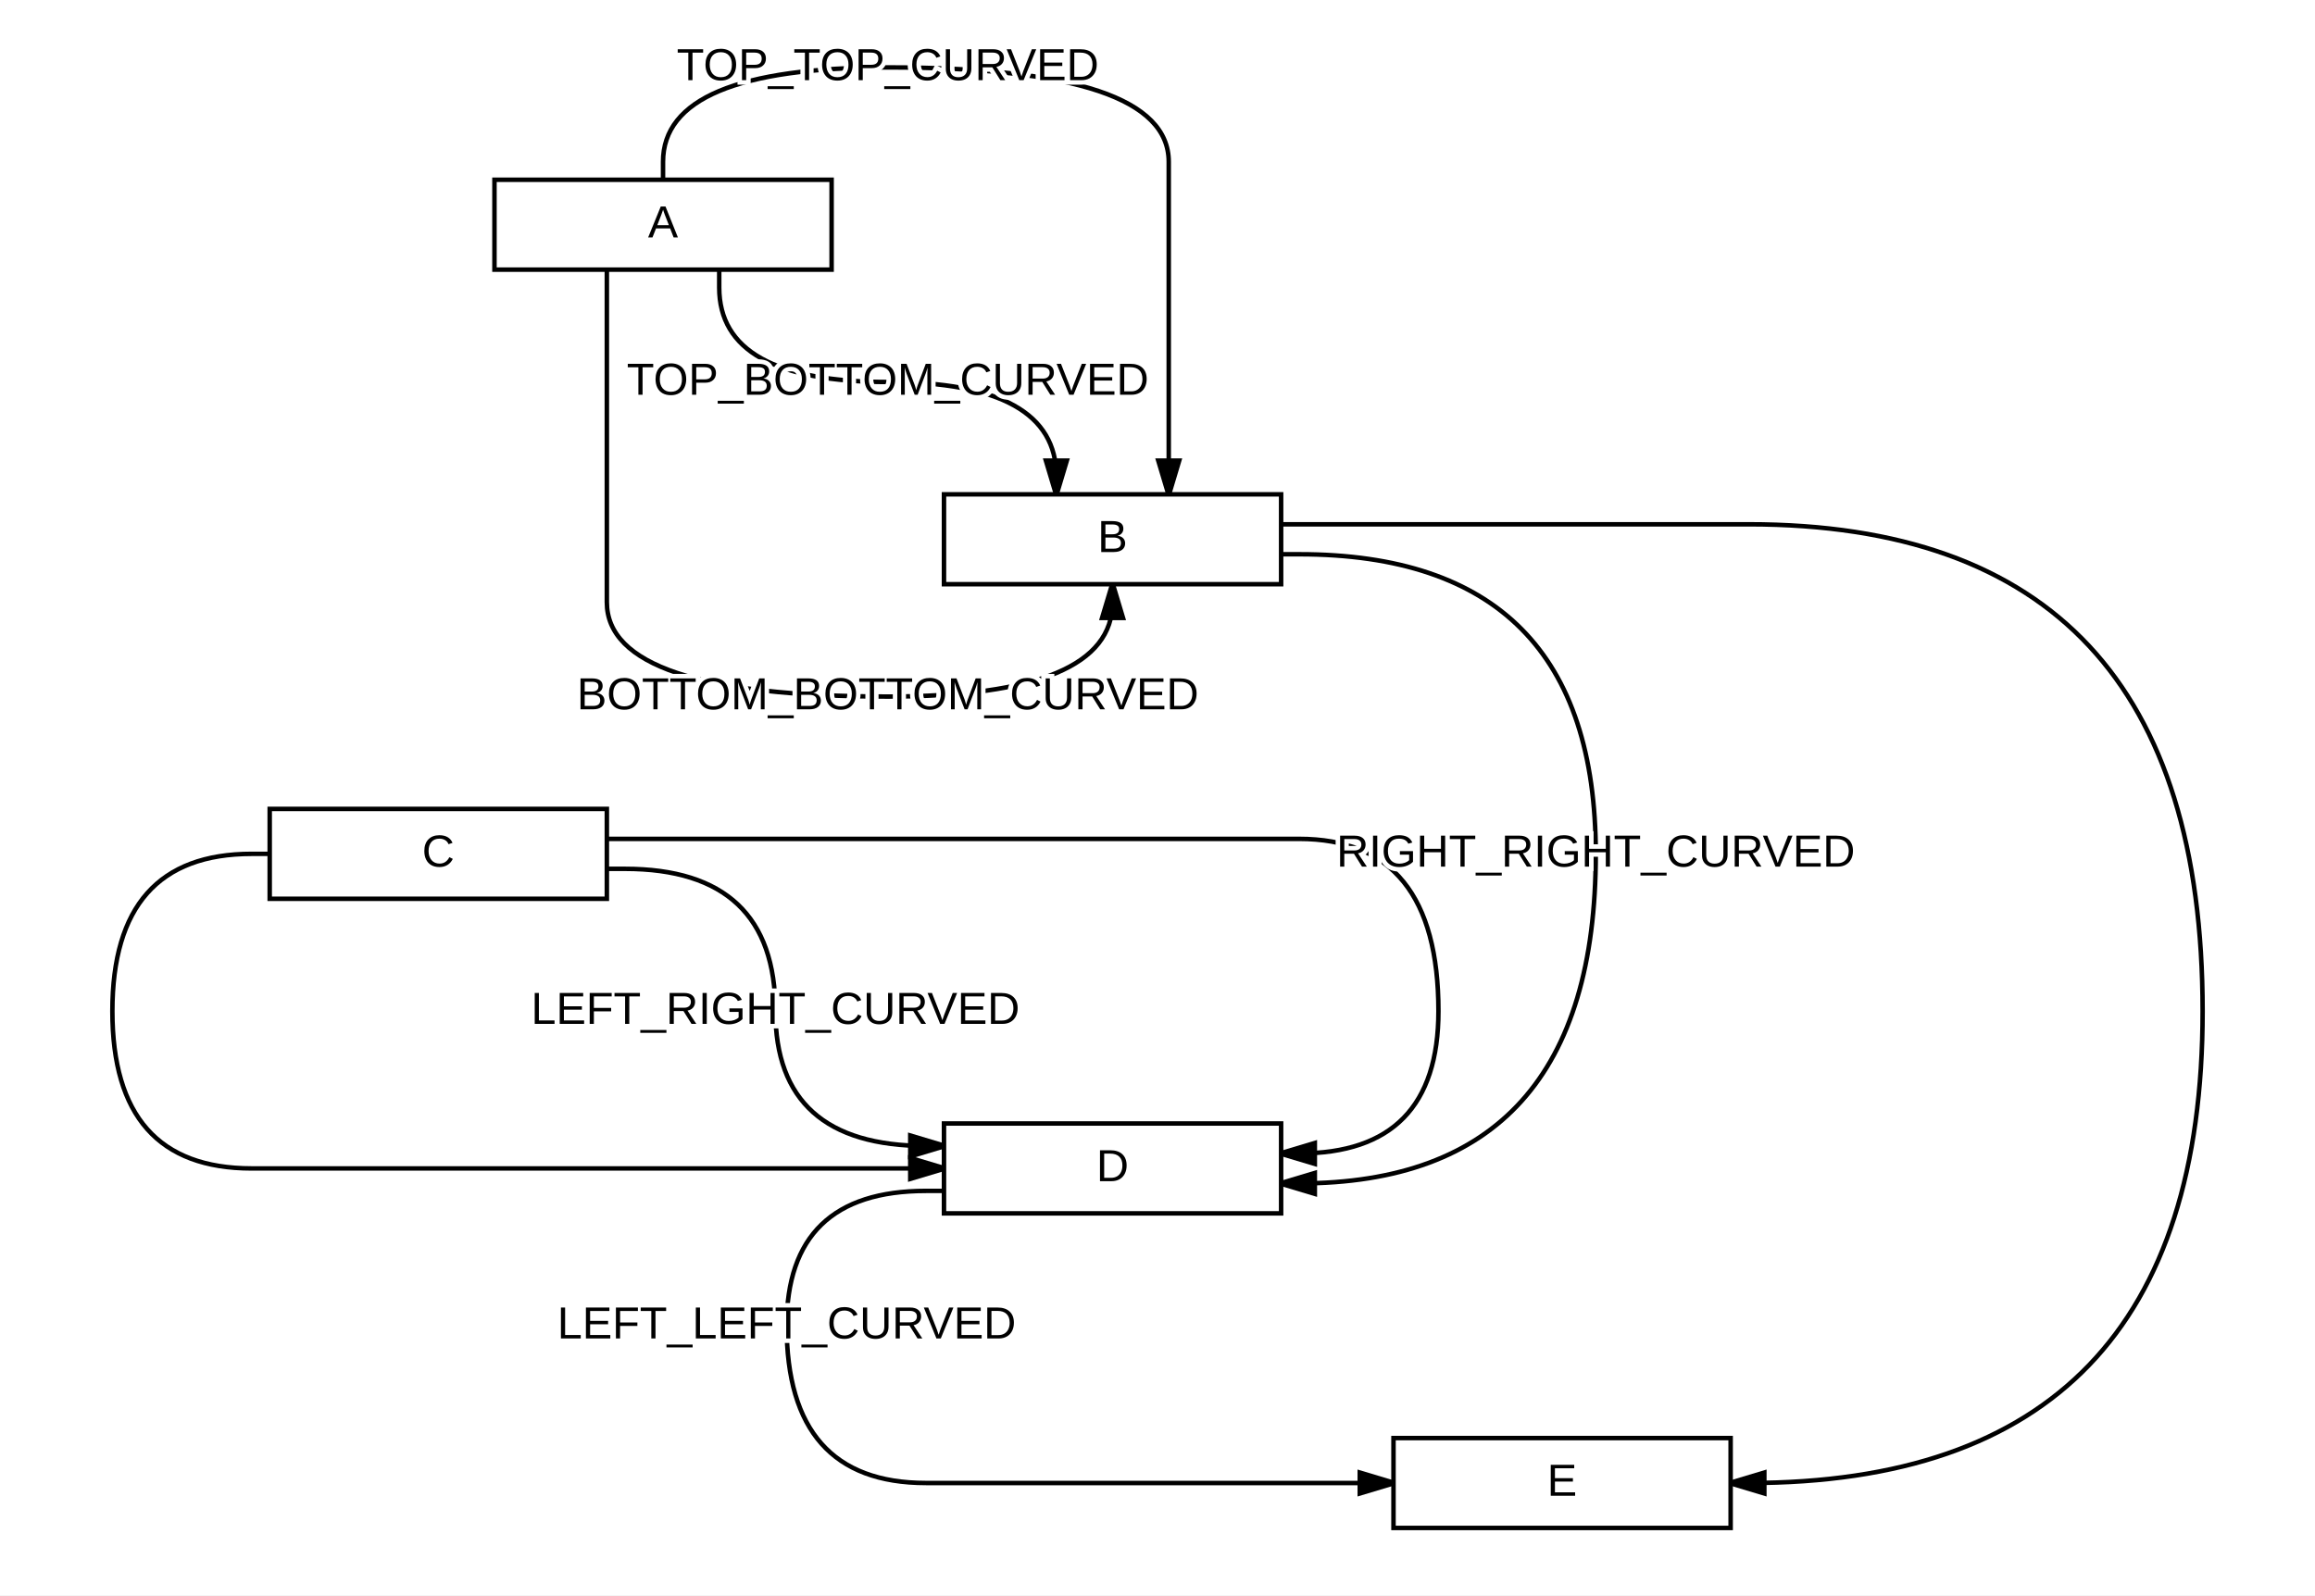
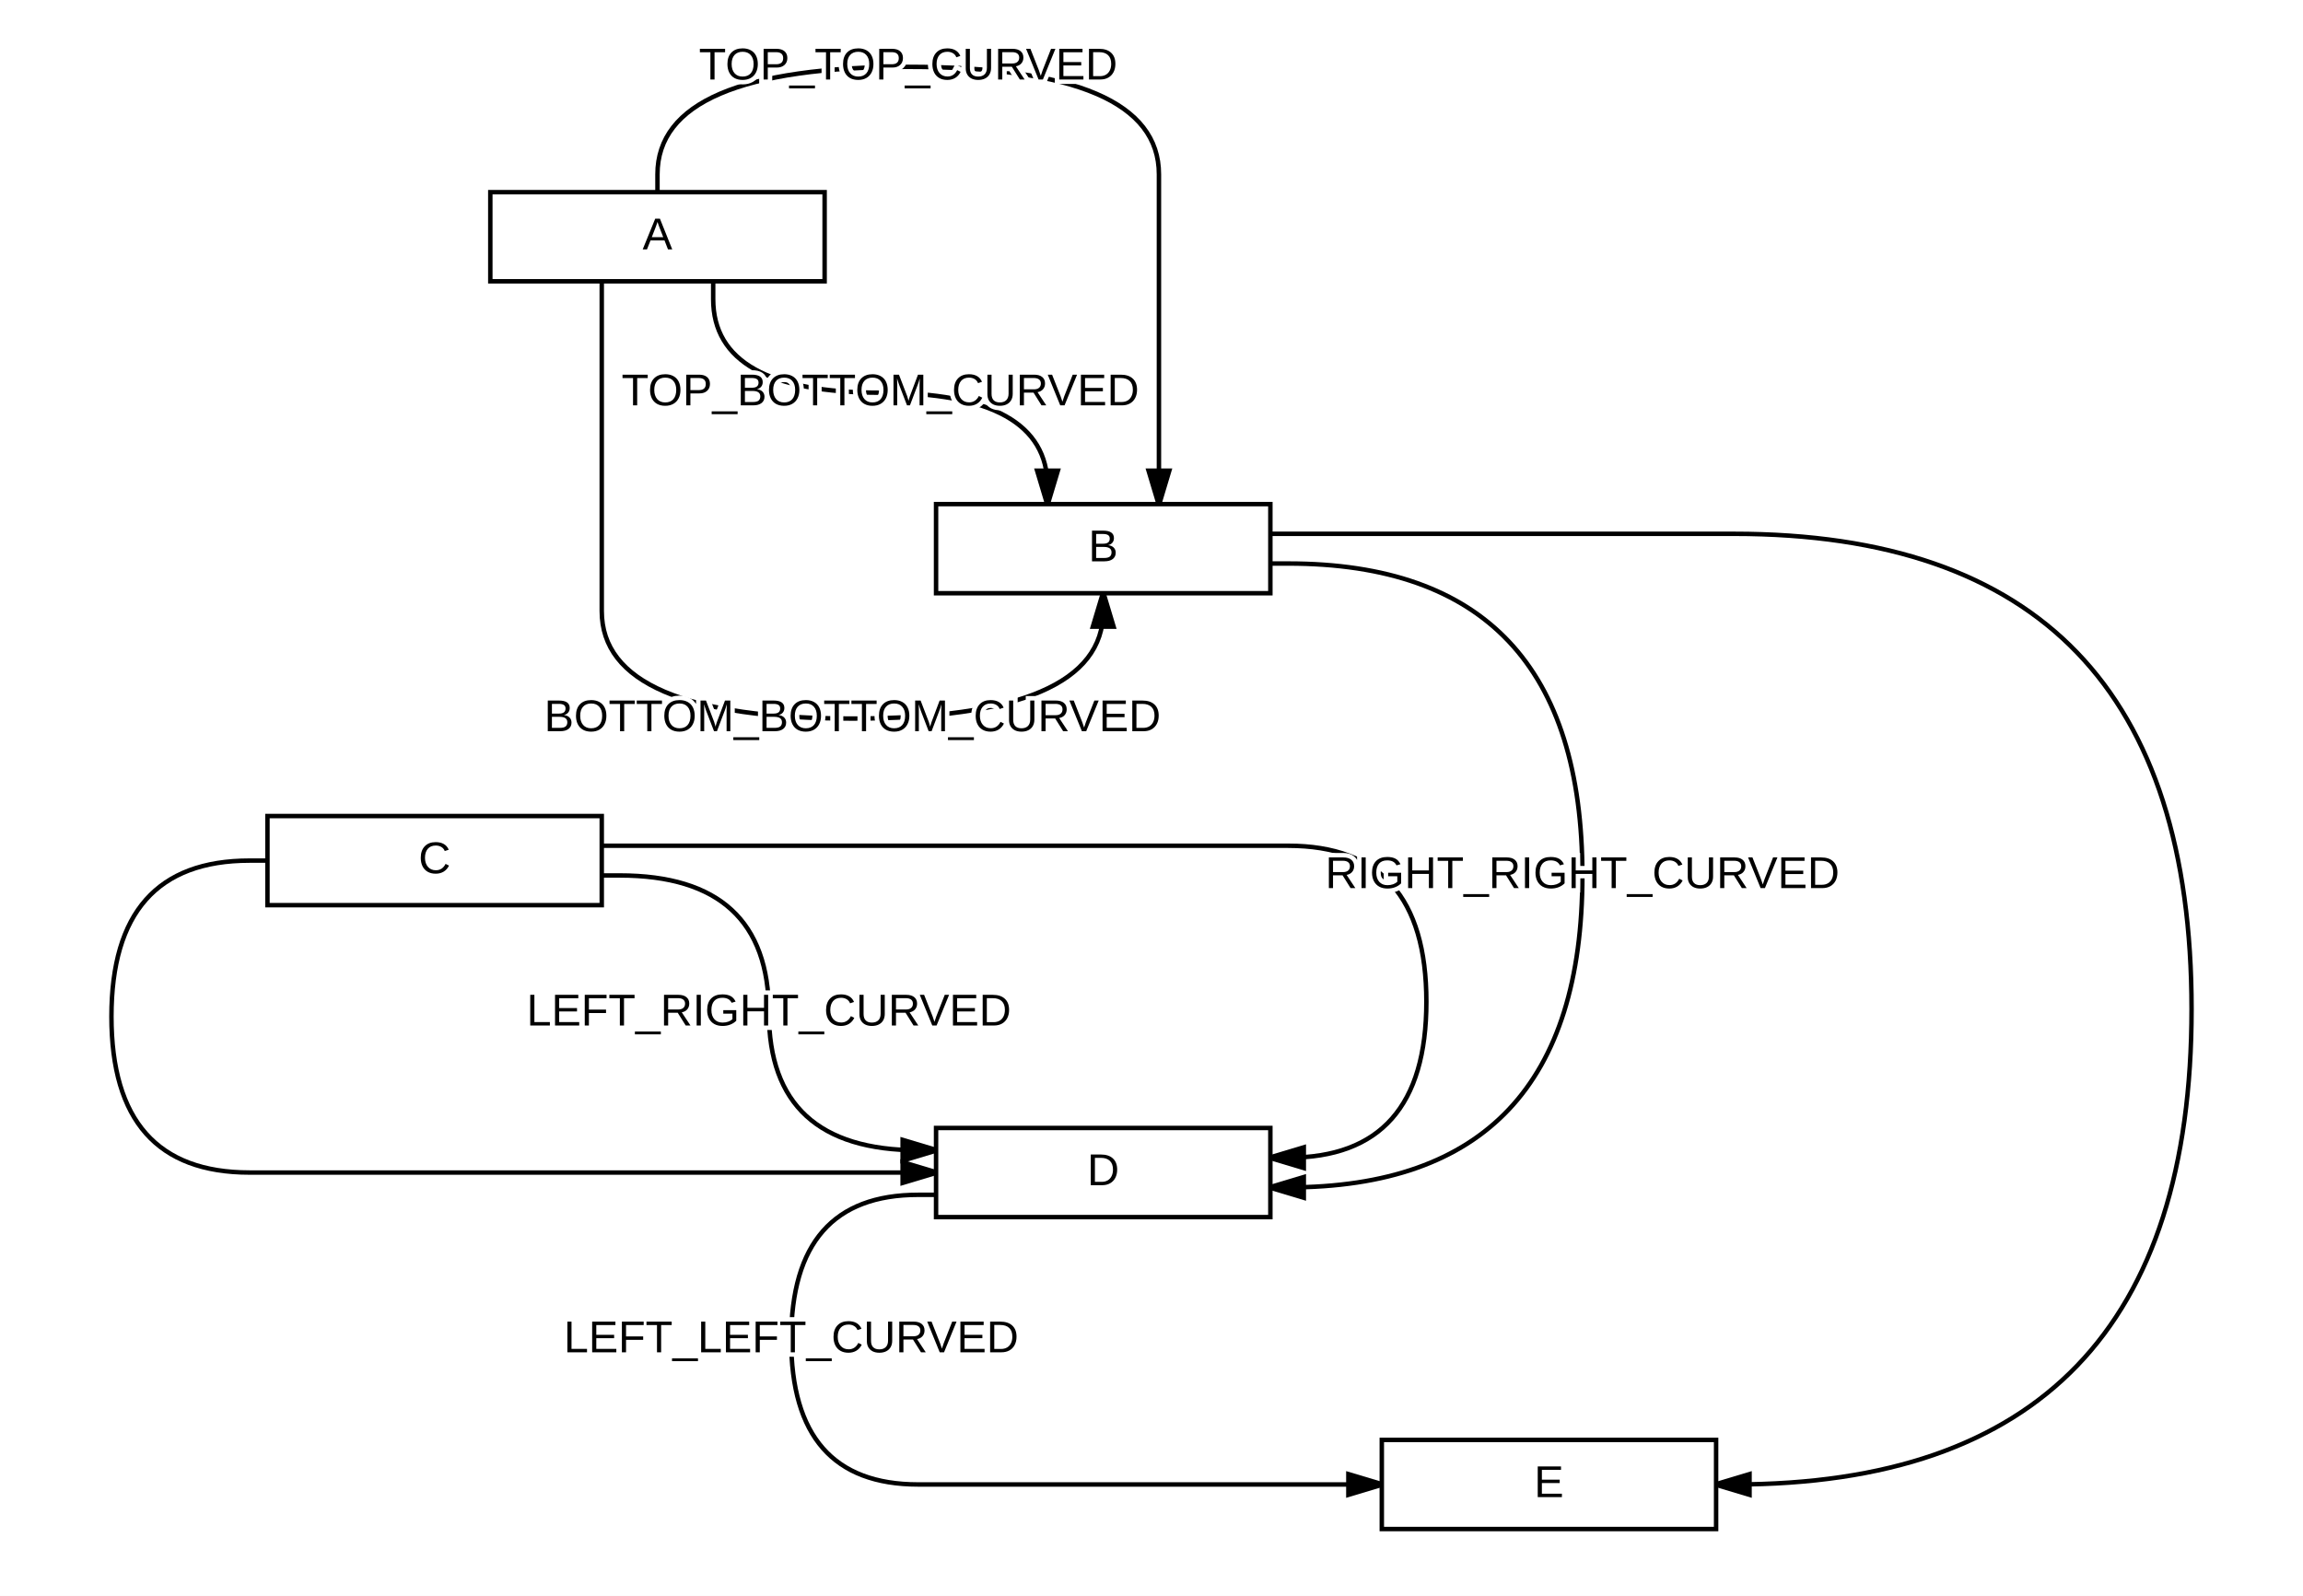
- <svg xmlns="http://www.w3.org/2000/svg" width="1030.0" height="710.0" viewBox="5.0 460.0 1030.0 710.0">
+ <svg xmlns="http://www.w3.org/2000/svg" width="1033.333" height="716.25" viewBox="5.0 453.75 1033.333 716.25">
  <defs>
    <marker markerWidth="10" markerHeight="10" viewBox="-8 -5 10 10" orient="auto-start-reverse" id="d0">
      <path d="M-8,3 L-8,-3 L2,0 Z" fill="black" />
    </marker>
    <marker markerWidth="10" markerHeight="10" viewBox="-8 -5 10 10" orient="auto-start-reverse" id="d1">
      <path d="M-8,3 L-8,-3 L2,0 Z" fill="black" />
    </marker>
    <marker markerWidth="10" markerHeight="10" viewBox="-8 -5 10 10" orient="auto-start-reverse" id="d2">
      <path d="M-8,3 L-8,-3 L2,0 Z" fill="black" />
    </marker>
    <marker markerWidth="10" markerHeight="10" viewBox="-8 -5 10 10" orient="auto-start-reverse" id="d3">
      <path d="M-8,3 L-8,-3 L2,0 Z" fill="black" />
    </marker>
    <marker markerWidth="10" markerHeight="10" viewBox="-8 -5 10 10" orient="auto-start-reverse" id="d4">
      <path d="M-8,3 L-8,-3 L2,0 Z" fill="black" />
    </marker>
    <marker markerWidth="10" markerHeight="10" viewBox="-8 -5 10 10" orient="auto-start-reverse" id="d5">
      <path d="M-8,3 L-8,-3 L2,0 Z" fill="black" />
    </marker>
    <marker markerWidth="10" markerHeight="10" viewBox="-8 -5 10 10" orient="auto-start-reverse" id="d6">
      <path d="M-8,3 L-8,-3 L2,0 Z" fill="black" />
    </marker>
    <marker markerWidth="10" markerHeight="10" viewBox="-8 -5 10 10" orient="auto-start-reverse" id="d7">
      <path d="M-8,3 L-8,-3 L2,0 Z" fill="black" />
    </marker>
    <marker markerWidth="10" markerHeight="10" viewBox="-8 -5 10 10" orient="auto-start-reverse" id="d8">
      <path d="M-8,3 L-8,-3 L2,0 Z" fill="black" />
    </marker>
  </defs>
-   <rect x="5.0" y="460.0" width="1030.0" height="710.0" fill="white" stroke="none" />
-   <path d="M275.0,580.0 L275.0,728.0 Q275.0,770.0,400.0,770.0 Q500.0,770.0,500.0,728.0 L500.0,720.0" stroke="black" stroke-width="2" fill="none" marker-end="url(#d0)" />
-   <text x="400.0" y="770.0" font-size="20" text-anchor="middle" dominant-baseline="middle" font-family="Arial" fill="white" stroke="white" stroke-width="4">BOTTOM_BOTTOM_CURVED</text>
-   <text x="400.0" y="770.0" font-size="20" text-anchor="middle" dominant-baseline="middle" font-family="Arial" fill="black">BOTTOM_BOTTOM_CURVED</text>
+   <rect x="5.0" y="453.75" width="1033.333" height="716.25" fill="white" stroke="none" />
+   <path d="M275.0,580.0 L275.0,728.0 Q275.0,776.25,387.5,776.25 Q500.0,776.25,500.0,728.0 L500.0,720.0" stroke="black" stroke-width="2" fill="none" marker-end="url(#d0)" />
+   <text x="387.5" y="776.25" font-size="20" text-anchor="middle" dominant-baseline="middle" font-family="Arial" fill="white" stroke="white" stroke-width="4">BOTTOM_BOTTOM_CURVED</text>
+   <text x="387.5" y="776.25" font-size="20" text-anchor="middle" dominant-baseline="middle" font-family="Arial" fill="black">BOTTOM_BOTTOM_CURVED</text>
  <path d="M325.0,580.0 L325.0,588.0 Q325.0,630.0,400.0,630.0 Q475.0,630.0,475.0,672.0 L475.0,680.0" stroke="black" stroke-width="2" fill="none" marker-end="url(#d1)" />
  <text x="400.0" y="630.0" font-size="20" text-anchor="middle" dominant-baseline="middle" font-family="Arial" fill="white" stroke="white" stroke-width="4">TOP_BOTTOM_CURVED</text>
  <text x="400.0" y="630.0" font-size="20" text-anchor="middle" dominant-baseline="middle" font-family="Arial" fill="black">TOP_BOTTOM_CURVED</text>
-   <path d="M300.0,540.0 L300.0,532.0 Q300.0,490.0,400.0,490.0 Q525.0,490.0,525.0,532.0 L525.0,680.0" stroke="black" stroke-width="2" fill="none" marker-end="url(#d2)" />
-   <text x="400.0" y="490.0" font-size="20" text-anchor="middle" dominant-baseline="middle" font-family="Arial" fill="white" stroke="white" stroke-width="4">TOP_TOP_CURVED</text>
-   <text x="400.0" y="490.0" font-size="20" text-anchor="middle" dominant-baseline="middle" font-family="Arial" fill="black">TOP_TOP_CURVED</text>
-   <path d="M275.0,833.333 L583.0,833.333 Q645.0,833.333,645.0,910.0 Q645.0,973.333,583.0,973.333 L575.0,973.333" stroke="black" stroke-width="2" fill="none" marker-end="url(#d3)" />
-   <path d="M275.0,846.667 L283.0,846.667 Q350.0,846.667,350.0,910.0 Q350.0,970.0,417.0,970.0 L425.0,970.0" stroke="black" stroke-width="2" fill="none" marker-end="url(#d4)" />
-   <text x="350.0" y="910.0" font-size="20" text-anchor="middle" dominant-baseline="middle" font-family="Arial" fill="white" stroke="white" stroke-width="4">LEFT_RIGHT_CURVED</text>
-   <text x="350.0" y="910.0" font-size="20" text-anchor="middle" dominant-baseline="middle" font-family="Arial" fill="black">LEFT_RIGHT_CURVED</text>
+   <path d="M300.0,540.0 L300.0,532.0 Q300.0,483.75,412.5,483.75 Q525.0,483.75,525.0,532.0 L525.0,680.0" stroke="black" stroke-width="2" fill="none" marker-end="url(#d2)" />
+   <text x="412.5" y="483.75" font-size="20" text-anchor="middle" dominant-baseline="middle" font-family="Arial" fill="white" stroke="white" stroke-width="4">TOP_TOP_CURVED</text>
+   <text x="412.5" y="483.75" font-size="20" text-anchor="middle" dominant-baseline="middle" font-family="Arial" fill="black">TOP_TOP_CURVED</text>
+   <path d="M275.0,833.333 L583.0,833.333 Q645.0,833.333,645.0,903.333 Q645.0,973.333,583.0,973.333 L575.0,973.333" stroke="black" stroke-width="2" fill="none" marker-end="url(#d3)" />
+   <path d="M275.0,846.667 L283.0,846.667 Q350.0,846.667,350.0,908.333 Q350.0,970.0,417.0,970.0 L425.0,970.0" stroke="black" stroke-width="2" fill="none" marker-end="url(#d4)" />
+   <text x="350.0" y="908.333" font-size="20" text-anchor="middle" dominant-baseline="middle" font-family="Arial" fill="white" stroke="white" stroke-width="4">LEFT_RIGHT_CURVED</text>
+   <text x="350.0" y="908.333" font-size="20" text-anchor="middle" dominant-baseline="middle" font-family="Arial" fill="black">LEFT_RIGHT_CURVED</text>
  <path d="M125.0,840.0 L117.0,840.0 Q55.0,840.0,55.0,910.0 Q55.0,980.0,117.0,980.0 L425.0,980.0" stroke="black" stroke-width="2" fill="none" marker-end="url(#d5)" />
-   <path d="M575.0,693.333 L783.0,693.333 Q985.0,693.333,985.0,910.0 Q985.0,1120.0,783.0,1120.0 L775.0,1120.0" stroke="black" stroke-width="2" fill="none" marker-end="url(#d6)" />
-   <path d="M575.0,986.667 L583.0,986.667 Q715.0,986.667,715.0,840.0 Q715.0,706.667,583.0,706.667 L575.0,706.667" stroke="black" stroke-width="2" fill="none" marker-start="url(#d7)" />
-   <text x="715.0" y="840.0" font-size="20" text-anchor="middle" dominant-baseline="middle" font-family="Arial" fill="white" stroke="white" stroke-width="4">RIGHT_RIGHT_CURVED</text>
-   <text x="715.0" y="840.0" font-size="20" text-anchor="middle" dominant-baseline="middle" font-family="Arial" fill="black">RIGHT_RIGHT_CURVED</text>
-   <path d="M425.0,990.0 L417.0,990.0 Q355.0,990.0,355.0,1050.0 Q355.0,1120.0,417.0,1120.0 L625.0,1120.0" stroke="black" stroke-width="2" fill="none" marker-end="url(#d8)" />
-   <text x="355.0" y="1050.0" font-size="20" text-anchor="middle" dominant-baseline="middle" font-family="Arial" fill="white" stroke="white" stroke-width="4">LEFT_LEFT_CURVED</text>
-   <text x="355.0" y="1050.0" font-size="20" text-anchor="middle" dominant-baseline="middle" font-family="Arial" fill="black">LEFT_LEFT_CURVED</text>
+   <path d="M575.0,693.333 L783.0,693.333 Q988.333,693.333,988.333,906.667 Q988.333,1120.0,783.0,1120.0 L775.0,1120.0" stroke="black" stroke-width="2" fill="none" marker-end="url(#d6)" />
+   <path d="M575.0,706.667 L583.0,706.667 Q715.0,706.667,715.0,846.667 Q715.0,986.667,583.0,986.667 L575.0,986.667" stroke="black" stroke-width="2" fill="none" marker-end="url(#d7)" />
+   <text x="715.0" y="846.667" font-size="20" text-anchor="middle" dominant-baseline="middle" font-family="Arial" fill="white" stroke="white" stroke-width="4">RIGHT_RIGHT_CURVED</text>
+   <text x="715.0" y="846.667" font-size="20" text-anchor="middle" dominant-baseline="middle" font-family="Arial" fill="black">RIGHT_RIGHT_CURVED</text>
+   <path d="M425.0,990.0 L417.0,990.0 Q360.0,990.0,360.0,1055.0 Q360.0,1120.0,417.0,1120.0 L625.0,1120.0" stroke="black" stroke-width="2" fill="none" marker-end="url(#d8)" />
+   <text x="360.0" y="1055.0" font-size="20" text-anchor="middle" dominant-baseline="middle" font-family="Arial" fill="white" stroke="white" stroke-width="4">LEFT_LEFT_CURVED</text>
+   <text x="360.0" y="1055.0" font-size="20" text-anchor="middle" dominant-baseline="middle" font-family="Arial" fill="black">LEFT_LEFT_CURVED</text>
  <rect x="225.0" y="540.0" width="150.0" height="40.0" fill="white" stroke="black" stroke-width="2" rx="0" />
  <text x="300.0" y="560" font-size="20" text-anchor="middle" dominant-baseline="middle" font-family="Arial">A</text>
  <rect x="425.0" y="680.0" width="150.0" height="40.0" fill="white" stroke="black" stroke-width="2" rx="0" />
  <text x="500.0" y="700" font-size="20" text-anchor="middle" dominant-baseline="middle" font-family="Arial">B</text>
  <rect x="125.0" y="820.0" width="150.0" height="40.0" fill="white" stroke="black" stroke-width="2" rx="0" />
  <text x="200" y="840" font-size="20" text-anchor="middle" dominant-baseline="middle" font-family="Arial">C</text>
  <rect x="425.0" y="960.0" width="150.0" height="40.0" fill="white" stroke="black" stroke-width="2" rx="0" />
  <text x="500.0" y="980" font-size="20" text-anchor="middle" dominant-baseline="middle" font-family="Arial">D</text>
  <rect x="625.0" y="1100.0" width="150.0" height="40.0" fill="white" stroke="black" stroke-width="2" rx="0" />
  <text x="700.0" y="1120" font-size="20" text-anchor="middle" dominant-baseline="middle" font-family="Arial">E</text>
</svg>
